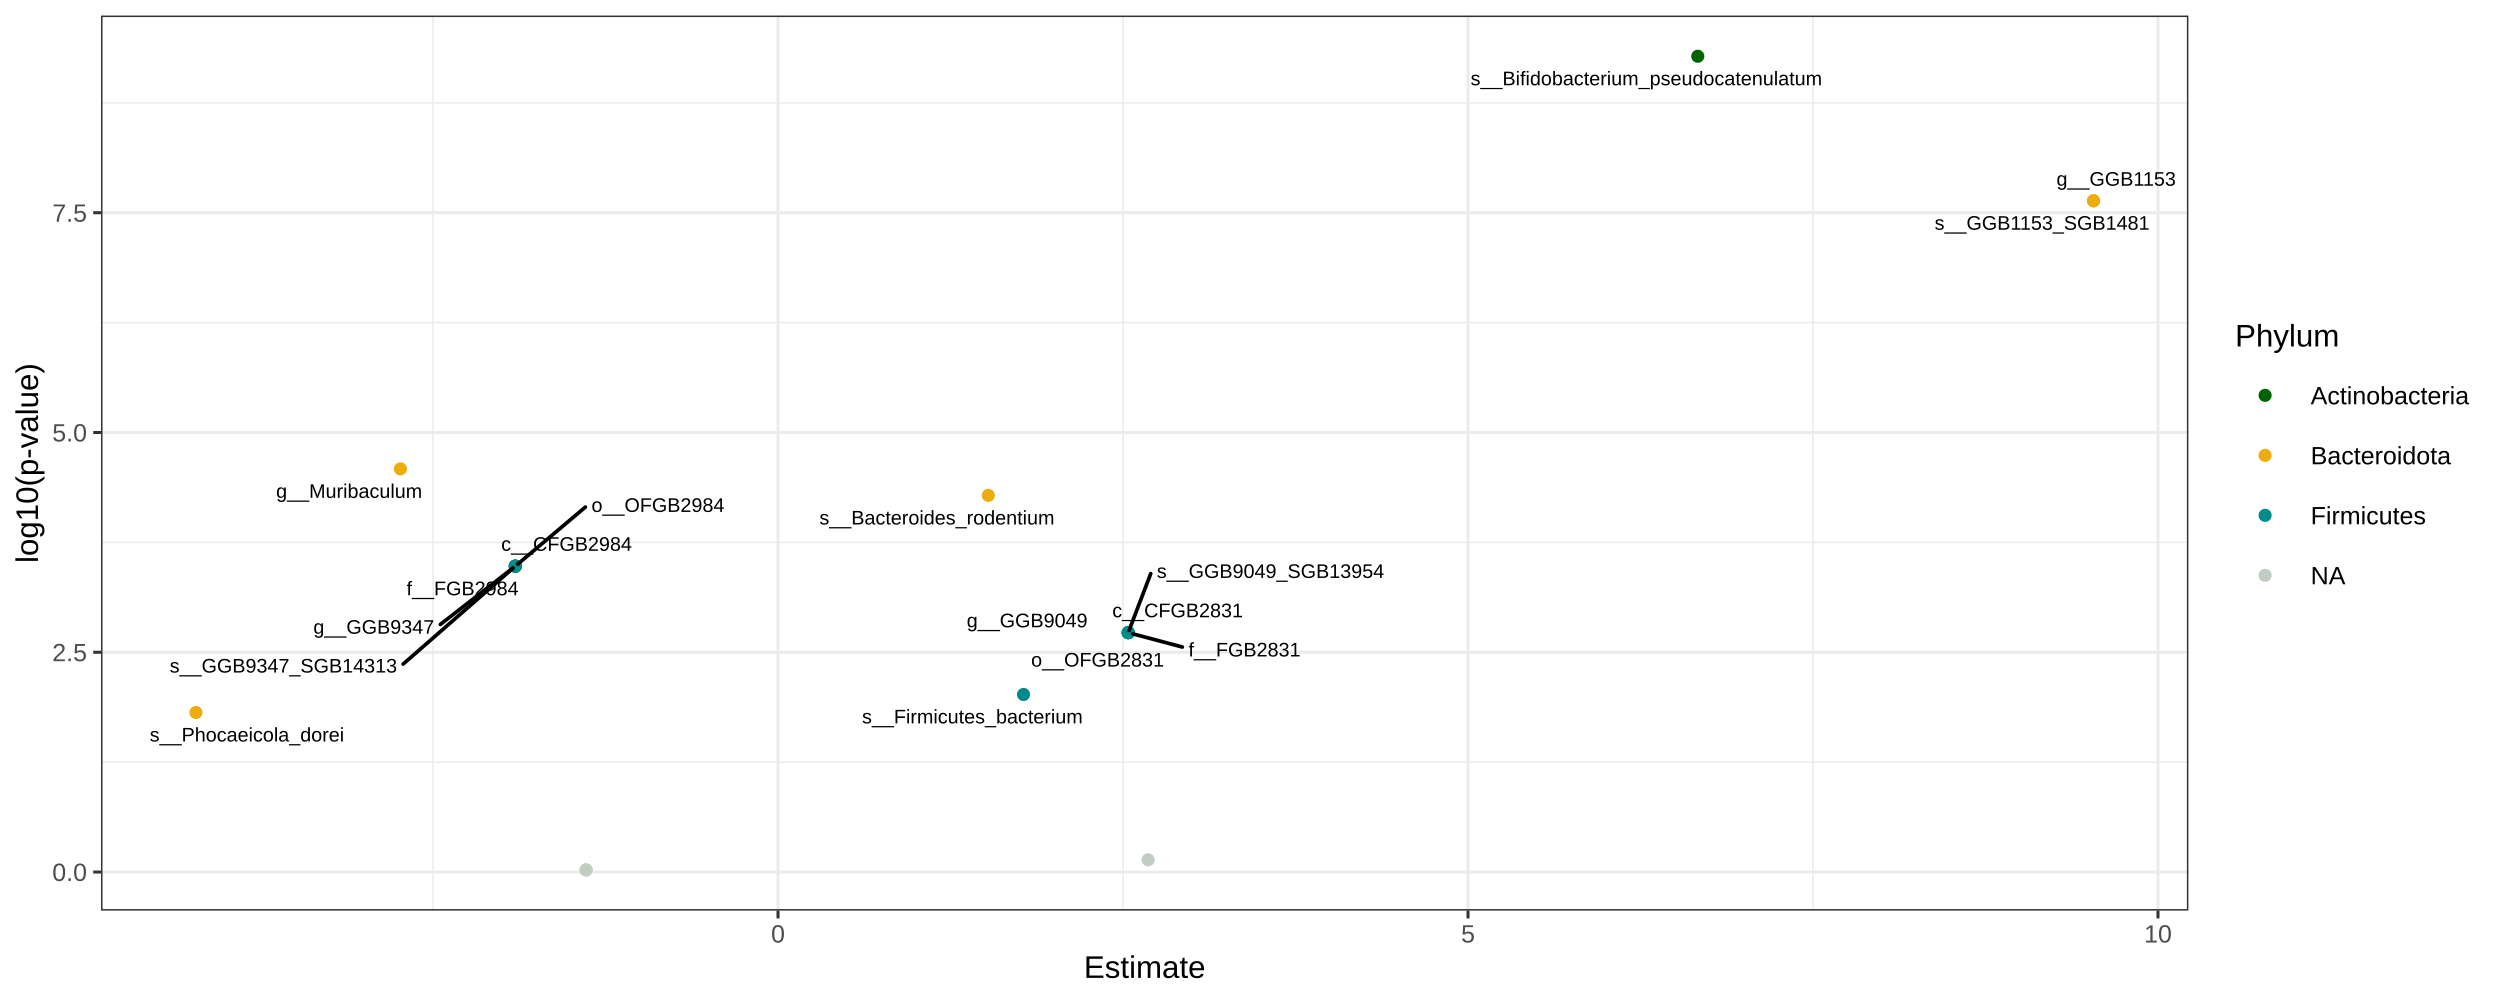
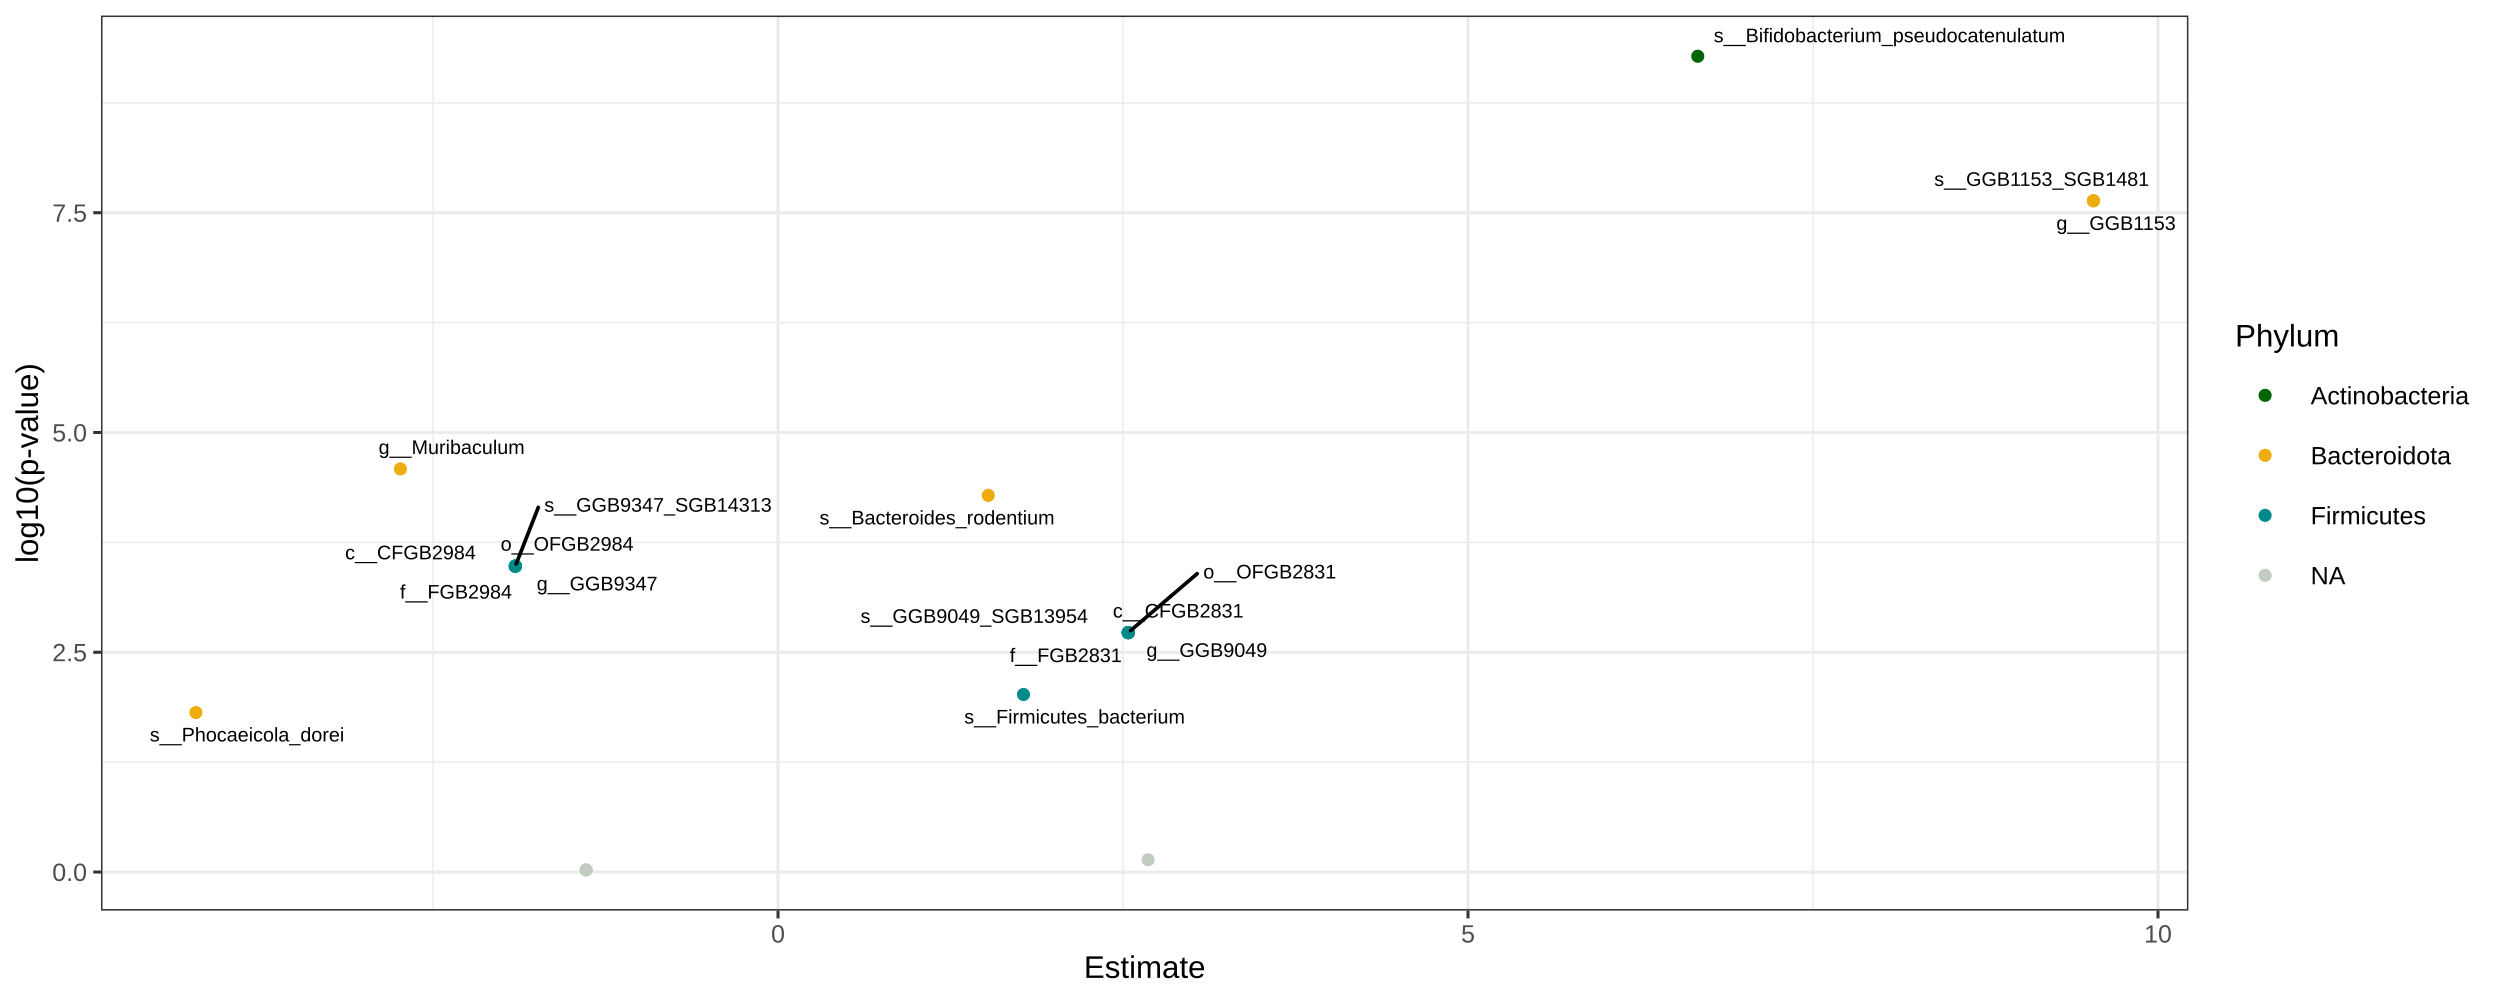
<svg xmlns="http://www.w3.org/2000/svg" width="720.00pt" height="288.00pt" viewBox="0 0 720.00 288.00">
  <g class="svglite">
    <defs>
      <style type="text/css">
    .svglite line, .svglite polyline, .svglite polygon, .svglite path, .svglite rect, .svglite circle {
      fill: none;
      stroke: #000000;
      stroke-linecap: round;
      stroke-linejoin: round;
      stroke-miterlimit: 10.00;
    }
    .svglite text {
      white-space: pre;
    }
    .svglite g.glyphgroup path {
      fill: inherit;
      stroke: none;
    }
  </style>
    </defs>
    <rect width="100%" height="100%" style="stroke: none; fill: #FFFFFF;" />
    <defs>
      <clipPath id="cpMC4wMHw3MjAuMDB8MC4wMHwyODguMDA=">
        <rect x="0.00" y="0.00" width="720.00" height="288.00" />
      </clipPath>
    </defs>
    <g clip-path="url(#cpMC4wMHw3MjAuMDB8MC4wMHwyODguMDA=)">
      <rect x="0.00" y="0.00" width="720.00" height="288.00" style="stroke-width: 0.87; stroke: #FFFFFF; fill: #FFFFFF;" />
    </g>
    <defs>
      <clipPath id="cpMjkuMDl8NjMwLjI2fDQuNDh8MjYyLjI2">
        <rect x="29.09" y="4.48" width="601.17" height="257.77" />
      </clipPath>
    </defs>
    <g clip-path="url(#cpMjkuMDl8NjMwLjI2fDQuNDh8MjYyLjI2)">
      <rect x="29.09" y="4.48" width="601.17" height="257.77" style="stroke-width: 0.87; stroke: none; fill: #FFFFFF;" />
      <polyline points="29.09,219.50 630.26,219.50 " style="stroke-width: 0.44; stroke: #EBEBEB; stroke-linecap: butt;" />
      <polyline points="29.09,156.21 630.26,156.21 " style="stroke-width: 0.44; stroke: #EBEBEB; stroke-linecap: butt;" />
      <polyline points="29.09,92.92 630.26,92.92 " style="stroke-width: 0.44; stroke: #EBEBEB; stroke-linecap: butt;" />
      <polyline points="29.09,29.63 630.26,29.63 " style="stroke-width: 0.44; stroke: #EBEBEB; stroke-linecap: butt;" />
      <polyline points="124.72,262.26 124.72,4.48 " style="stroke-width: 0.44; stroke: #EBEBEB; stroke-linecap: butt;" />
      <polyline points="323.43,262.26 323.43,4.48 " style="stroke-width: 0.44; stroke: #EBEBEB; stroke-linecap: butt;" />
      <polyline points="522.15,262.26 522.15,4.48 " style="stroke-width: 0.44; stroke: #EBEBEB; stroke-linecap: butt;" />
      <polyline points="29.09,251.14 630.26,251.14 " style="stroke-width: 0.87; stroke: #EBEBEB; stroke-linecap: butt;" />
      <polyline points="29.09,187.85 630.26,187.85 " style="stroke-width: 0.87; stroke: #EBEBEB; stroke-linecap: butt;" />
      <polyline points="29.09,124.56 630.26,124.56 " style="stroke-width: 0.87; stroke: #EBEBEB; stroke-linecap: butt;" />
      <polyline points="29.09,61.27 630.26,61.27 " style="stroke-width: 0.87; stroke: #EBEBEB; stroke-linecap: butt;" />
      <polyline points="224.07,262.26 224.07,4.48 " style="stroke-width: 0.87; stroke: #EBEBEB; stroke-linecap: butt;" />
      <polyline points="422.79,262.26 422.79,4.48 " style="stroke-width: 0.87; stroke: #EBEBEB; stroke-linecap: butt;" />
      <polyline points="621.50,262.26 621.50,4.48 " style="stroke-width: 0.87; stroke: #EBEBEB; stroke-linecap: butt;" />
      <circle cx="294.77" cy="200.01" r="1.60" style="stroke-width: 0.58; stroke: #008B8B; fill: #008B8B;" />
      <circle cx="56.42" cy="205.21" r="1.60" style="stroke-width: 0.58; stroke: #EEAD0E; fill: #EEAD0E;" />
      <circle cx="330.66" cy="247.62" r="1.60" style="stroke-width: 0.58; stroke: #C1CDC1; fill: #C1CDC1;" />
      <circle cx="488.96" cy="16.20" r="1.60" style="stroke-width: 0.58; stroke: #006400; fill: #006400;" />
      <circle cx="324.93" cy="182.20" r="1.60" style="stroke-width: 0.58; stroke: #008B8B; fill: #008B8B;" />
      <circle cx="324.93" cy="182.20" r="1.60" style="stroke-width: 0.58; stroke: #008B8B; fill: #008B8B;" />
      <circle cx="324.93" cy="182.20" r="1.60" style="stroke-width: 0.58; stroke: #008B8B; fill: #008B8B;" />
      <circle cx="324.93" cy="182.20" r="1.60" style="stroke-width: 0.58; stroke: #008B8B; fill: #008B8B;" />
      <circle cx="115.32" cy="135.04" r="1.60" style="stroke-width: 0.58; stroke: #EEAD0E; fill: #EEAD0E;" />
      <circle cx="324.93" cy="182.20" r="1.60" style="stroke-width: 0.58; stroke: #008B8B; fill: #008B8B;" />
      <circle cx="284.63" cy="142.67" r="1.60" style="stroke-width: 0.58; stroke: #EEAD0E; fill: #EEAD0E;" />
      <circle cx="602.93" cy="57.83" r="1.60" style="stroke-width: 0.58; stroke: #EEAD0E; fill: #EEAD0E;" />
      <circle cx="602.93" cy="57.83" r="1.60" style="stroke-width: 0.58; stroke: #EEAD0E; fill: #EEAD0E;" />
      <circle cx="168.80" cy="250.54" r="1.60" style="stroke-width: 0.58; stroke: #C1CDC1; fill: #C1CDC1;" />
      <circle cx="168.80" cy="250.54" r="1.60" style="stroke-width: 0.58; stroke: #C1CDC1; fill: #C1CDC1;" />
      <circle cx="148.41" cy="163.05" r="1.60" style="stroke-width: 0.58; stroke: #008B8B; fill: #008B8B;" />
      <circle cx="148.41" cy="163.05" r="1.60" style="stroke-width: 0.58; stroke: #008B8B; fill: #008B8B;" />
      <circle cx="148.41" cy="163.05" r="1.60" style="stroke-width: 0.58; stroke: #008B8B; fill: #008B8B;" />
      <circle cx="148.41" cy="163.05" r="1.60" style="stroke-width: 0.58; stroke: #008B8B; fill: #008B8B;" />
      <circle cx="148.41" cy="163.05" r="1.60" style="stroke-width: 0.58; stroke: #008B8B; fill: #008B8B;" />
-       <line x1="340.51" y1="186.34" x2="326.22" y2="182.54" style="stroke-width: 1.07;" />
-       <line x1="331.41" y1="165.21" x2="325.18" y2="181.55" style="stroke-width: 1.07;" />
-       <line x1="168.58" y1="146.05" x2="149.10" y2="162.47" style="stroke-width: 1.07;" />
-       <line x1="126.82" y1="179.84" x2="147.68" y2="163.62" style="stroke-width: 1.07;" />
-       <line x1="116.11" y1="191.25" x2="147.74" y2="163.64" style="stroke-width: 1.07;" />
-       <text x="280.05" y="208.34" text-anchor="middle" style="font-size: 5.69px; font-family: &quot;Arial&quot;;" textLength="63.45px" lengthAdjust="spacingAndGlyphs">s__Firmicutes_bacterium</text>
-       <text x="71.12" y="213.55" text-anchor="middle" style="font-size: 5.69px; font-family: &quot;Arial&quot;;" textLength="55.89px" lengthAdjust="spacingAndGlyphs">s__Phocaeicola_dorei</text>
-       <text x="474.15" y="24.55" text-anchor="middle" style="font-size: 5.69px; font-family: &quot;Arial&quot;;" textLength="101.03px" lengthAdjust="spacingAndGlyphs">s__Bifidobacterium_pseudocatenulatum</text>
-       <text x="339.16" y="177.77" text-anchor="middle" style="font-size: 5.69px; font-family: &quot;Arial&quot;;" textLength="37.58px" lengthAdjust="spacingAndGlyphs">c__CFGB2831</text>
-       <text x="316.10" y="191.97" text-anchor="middle" style="font-size: 5.69px; font-family: &quot;Arial&quot;;" textLength="38.20px" lengthAdjust="spacingAndGlyphs">o__OFGB2831</text>
-       <text x="358.42" y="189.07" text-anchor="middle" style="font-size: 5.69px; font-family: &quot;Arial&quot;;" textLength="32.20px" lengthAdjust="spacingAndGlyphs">f__FGB2831</text>
-       <text x="295.82" y="180.66" text-anchor="middle" style="font-size: 5.69px; font-family: &quot;Arial&quot;;" textLength="34.73px" lengthAdjust="spacingAndGlyphs">g__GGB9049</text>
-       <text x="100.56" y="143.39" text-anchor="middle" style="font-size: 5.69px; font-family: &quot;Arial&quot;;" textLength="41.98px" lengthAdjust="spacingAndGlyphs">g__Muribaculum</text>
-       <text x="365.90" y="166.45" text-anchor="middle" style="font-size: 5.69px; font-family: &quot;Arial&quot;;" textLength="65.38px" lengthAdjust="spacingAndGlyphs">s__GGB9049_SGB13954</text>
-       <text x="269.84" y="151.05" text-anchor="middle" style="font-size: 5.69px; font-family: &quot;Arial&quot;;" textLength="67.56px" lengthAdjust="spacingAndGlyphs">s__Bacteroides_rodentium</text>
-       <text x="609.46" y="53.49" text-anchor="middle" style="font-size: 5.69px; font-family: &quot;Arial&quot;;" textLength="34.31px" lengthAdjust="spacingAndGlyphs">g__GGB1153</text>
-       <text x="588.12" y="66.17" text-anchor="middle" style="font-size: 5.69px; font-family: &quot;Arial&quot;;" textLength="61.80px" lengthAdjust="spacingAndGlyphs">s__GGB1153_SGB1481</text>
-       <text x="163.17" y="158.63" text-anchor="middle" style="font-size: 5.69px; font-family: &quot;Arial&quot;;" textLength="37.58px" lengthAdjust="spacingAndGlyphs">c__CFGB2984</text>
-       <text x="189.49" y="147.43" text-anchor="middle" style="font-size: 5.69px; font-family: &quot;Arial&quot;;" textLength="38.20px" lengthAdjust="spacingAndGlyphs">o__OFGB2984</text>
-       <text x="133.22" y="171.43" text-anchor="middle" style="font-size: 5.69px; font-family: &quot;Arial&quot;;" textLength="32.20px" lengthAdjust="spacingAndGlyphs">f__FGB2984</text>
-       <text x="107.65" y="182.52" text-anchor="middle" style="font-size: 5.69px; font-family: &quot;Arial&quot;;" textLength="34.73px" lengthAdjust="spacingAndGlyphs">g__GGB9347</text>
-       <text x="81.62" y="193.70" text-anchor="middle" style="font-size: 5.69px; font-family: &quot;Arial&quot;;" textLength="65.38px" lengthAdjust="spacingAndGlyphs">s__GGB9347_SGB14313</text>
+       <line x1="344.79" y1="165.22" x2="325.61" y2="181.61" style="stroke-width: 1.07;" />
+       <line x1="155.02" y1="146.14" x2="148.66" y2="162.41" style="stroke-width: 1.07;" />
+       <text x="309.48" y="208.37" text-anchor="middle" style="font-size: 5.69px; font-family: &quot;Arial&quot;;" textLength="63.45px" lengthAdjust="spacingAndGlyphs">s__Firmicutes_bacterium</text>
+       <text x="71.15" y="213.54" text-anchor="middle" style="font-size: 5.69px; font-family: &quot;Arial&quot;;" textLength="55.89px" lengthAdjust="spacingAndGlyphs">s__Phocaeicola_dorei</text>
+       <text x="544.18" y="12.16" text-anchor="middle" style="font-size: 5.69px; font-family: &quot;Arial&quot;;" textLength="101.03px" lengthAdjust="spacingAndGlyphs">s__Bifidobacterium_pseudocatenulatum</text>
+       <text x="339.33" y="177.86" text-anchor="middle" style="font-size: 5.69px; font-family: &quot;Arial&quot;;" textLength="37.58px" lengthAdjust="spacingAndGlyphs">c__CFGB2831</text>
+       <text x="365.69" y="166.60" text-anchor="middle" style="font-size: 5.69px; font-family: &quot;Arial&quot;;" textLength="38.20px" lengthAdjust="spacingAndGlyphs">o__OFGB2831</text>
+       <text x="306.94" y="190.68" text-anchor="middle" style="font-size: 5.69px; font-family: &quot;Arial&quot;;" textLength="32.20px" lengthAdjust="spacingAndGlyphs">f__FGB2831</text>
+       <text x="347.57" y="189.19" text-anchor="middle" style="font-size: 5.69px; font-family: &quot;Arial&quot;;" textLength="34.73px" lengthAdjust="spacingAndGlyphs">g__GGB9049</text>
+       <text x="130.07" y="130.75" text-anchor="middle" style="font-size: 5.69px; font-family: &quot;Arial&quot;;" textLength="41.98px" lengthAdjust="spacingAndGlyphs">g__Muribaculum</text>
+       <text x="280.58" y="179.39" text-anchor="middle" style="font-size: 5.69px; font-family: &quot;Arial&quot;;" textLength="65.38px" lengthAdjust="spacingAndGlyphs">s__GGB9049_SGB13954</text>
+       <text x="269.87" y="151.04" text-anchor="middle" style="font-size: 5.69px; font-family: &quot;Arial&quot;;" textLength="67.56px" lengthAdjust="spacingAndGlyphs">s__Bacteroides_rodentium</text>
+       <text x="609.43" y="66.22" text-anchor="middle" style="font-size: 5.69px; font-family: &quot;Arial&quot;;" textLength="34.31px" lengthAdjust="spacingAndGlyphs">g__GGB1153</text>
+       <text x="588.01" y="53.54" text-anchor="middle" style="font-size: 5.69px; font-family: &quot;Arial&quot;;" textLength="61.80px" lengthAdjust="spacingAndGlyphs">s__GGB1153_SGB1481</text>
+       <text x="118.22" y="161.08" text-anchor="middle" style="font-size: 5.69px; font-family: &quot;Arial&quot;;" textLength="37.58px" lengthAdjust="spacingAndGlyphs">c__CFGB2984</text>
+       <text x="163.33" y="158.60" text-anchor="middle" style="font-size: 5.69px; font-family: &quot;Arial&quot;;" textLength="38.20px" lengthAdjust="spacingAndGlyphs">o__OFGB2984</text>
+       <text x="131.32" y="172.40" text-anchor="middle" style="font-size: 5.69px; font-family: &quot;Arial&quot;;" textLength="32.20px" lengthAdjust="spacingAndGlyphs">f__FGB2984</text>
+       <text x="171.97" y="170.03" text-anchor="middle" style="font-size: 5.69px; font-family: &quot;Arial&quot;;" textLength="34.73px" lengthAdjust="spacingAndGlyphs">g__GGB9347</text>
+       <text x="189.51" y="147.37" text-anchor="middle" style="font-size: 5.69px; font-family: &quot;Arial&quot;;" textLength="65.38px" lengthAdjust="spacingAndGlyphs">s__GGB9347_SGB14313</text>
      <rect x="29.09" y="4.48" width="601.17" height="257.77" style="stroke-width: 0.87; stroke: #333333;" />
    </g>
    <g clip-path="url(#cpMC4wMHw3MjAuMDB8MC4wMHwyODguMDA=)">
      <text x="25.06" y="253.71" text-anchor="end" style="font-size: 7.20px;fill: #4D4D4D; font-family: &quot;Arial&quot;;" textLength="10.00px" lengthAdjust="spacingAndGlyphs">0.0</text>
      <text x="25.06" y="190.43" text-anchor="end" style="font-size: 7.20px;fill: #4D4D4D; font-family: &quot;Arial&quot;;" textLength="10.00px" lengthAdjust="spacingAndGlyphs">2.5</text>
      <text x="25.06" y="127.14" text-anchor="end" style="font-size: 7.20px;fill: #4D4D4D; font-family: &quot;Arial&quot;;" textLength="10.00px" lengthAdjust="spacingAndGlyphs">5.0</text>
      <text x="25.06" y="63.85" text-anchor="end" style="font-size: 7.20px;fill: #4D4D4D; font-family: &quot;Arial&quot;;" textLength="10.00px" lengthAdjust="spacingAndGlyphs">7.5</text>
      <polyline points="26.85,251.14 29.09,251.14 " style="stroke-width: 0.87; stroke: #333333; stroke-linecap: butt;" />
      <polyline points="26.85,187.85 29.09,187.85 " style="stroke-width: 0.87; stroke: #333333; stroke-linecap: butt;" />
      <polyline points="26.85,124.56 29.09,124.56 " style="stroke-width: 0.87; stroke: #333333; stroke-linecap: butt;" />
      <polyline points="26.85,61.27 29.09,61.27 " style="stroke-width: 0.87; stroke: #333333; stroke-linecap: butt;" />
      <polyline points="224.07,264.50 224.07,262.26 " style="stroke-width: 0.87; stroke: #333333; stroke-linecap: butt;" />
      <polyline points="422.79,264.50 422.79,262.26 " style="stroke-width: 0.87; stroke: #333333; stroke-linecap: butt;" />
      <polyline points="621.50,264.50 621.50,262.26 " style="stroke-width: 0.87; stroke: #333333; stroke-linecap: butt;" />
      <text x="224.07" y="271.44" text-anchor="middle" style="font-size: 7.20px;fill: #4D4D4D; font-family: &quot;Arial&quot;;" textLength="4.00px" lengthAdjust="spacingAndGlyphs">0</text>
      <text x="422.79" y="271.44" text-anchor="middle" style="font-size: 7.20px;fill: #4D4D4D; font-family: &quot;Arial&quot;;" textLength="4.00px" lengthAdjust="spacingAndGlyphs">5</text>
      <text x="621.50" y="271.44" text-anchor="middle" style="font-size: 7.20px;fill: #4D4D4D; font-family: &quot;Arial&quot;;" textLength="8.00px" lengthAdjust="spacingAndGlyphs">10</text>
      <text x="329.67" y="281.63" text-anchor="middle" style="font-size: 9.00px; font-family: &quot;Arial&quot;;" textLength="35.00px" lengthAdjust="spacingAndGlyphs">Estimate</text>
      <text transform="translate(10.93,133.37) rotate(-90)" text-anchor="middle" style="font-size: 9.00px; font-family: &quot;Arial&quot;;" textLength="57.50px" lengthAdjust="spacingAndGlyphs">log10(p-value)</text>
      <rect x="639.22" y="87.92" width="76.29" height="90.90" style="stroke-width: 0.87; stroke: none; fill: #FFFFFF;" />
      <text x="643.71" y="99.79" style="font-size: 9.00px; font-family: &quot;Arial&quot;;" textLength="30.00px" lengthAdjust="spacingAndGlyphs">Phylum</text>
      <rect x="643.71" y="105.22" width="17.28" height="17.28" style="stroke-width: 0.87; stroke: none; fill: #FFFFFF;" />
      <circle cx="652.35" cy="113.86" r="1.60" style="stroke-width: 0.58; stroke: #006400; fill: #006400;" />
      <rect x="643.71" y="122.50" width="17.28" height="17.28" style="stroke-width: 0.87; stroke: none; fill: #FFFFFF;" />
      <circle cx="652.35" cy="131.14" r="1.60" style="stroke-width: 0.58; stroke: #EEAD0E; fill: #EEAD0E;" />
      <rect x="643.71" y="139.78" width="17.28" height="17.28" style="stroke-width: 0.87; stroke: none; fill: #FFFFFF;" />
      <circle cx="652.35" cy="148.42" r="1.60" style="stroke-width: 0.58; stroke: #008B8B; fill: #008B8B;" />
      <rect x="643.71" y="157.06" width="17.28" height="17.28" style="stroke-width: 0.87; stroke: none; fill: #FFFFFF;" />
      <circle cx="652.35" cy="165.70" r="1.60" style="stroke-width: 0.58; stroke: #C1CDC1; fill: #C1CDC1;" />
      <text x="665.47" y="116.43" style="font-size: 7.20px; font-family: &quot;Arial&quot;;" textLength="45.56px" lengthAdjust="spacingAndGlyphs">Actinobacteria</text>
      <text x="665.47" y="133.71" style="font-size: 7.20px; font-family: &quot;Arial&quot;;" textLength="40.38px" lengthAdjust="spacingAndGlyphs">Bacteroidota</text>
      <text x="665.47" y="150.99" style="font-size: 7.20px; font-family: &quot;Arial&quot;;" textLength="33.14px" lengthAdjust="spacingAndGlyphs">Firmicutes</text>
      <text x="665.47" y="168.27" style="font-size: 7.20px; font-family: &quot;Arial&quot;;" textLength="9.98px" lengthAdjust="spacingAndGlyphs">NA</text>
    </g>
  </g>
</svg>
